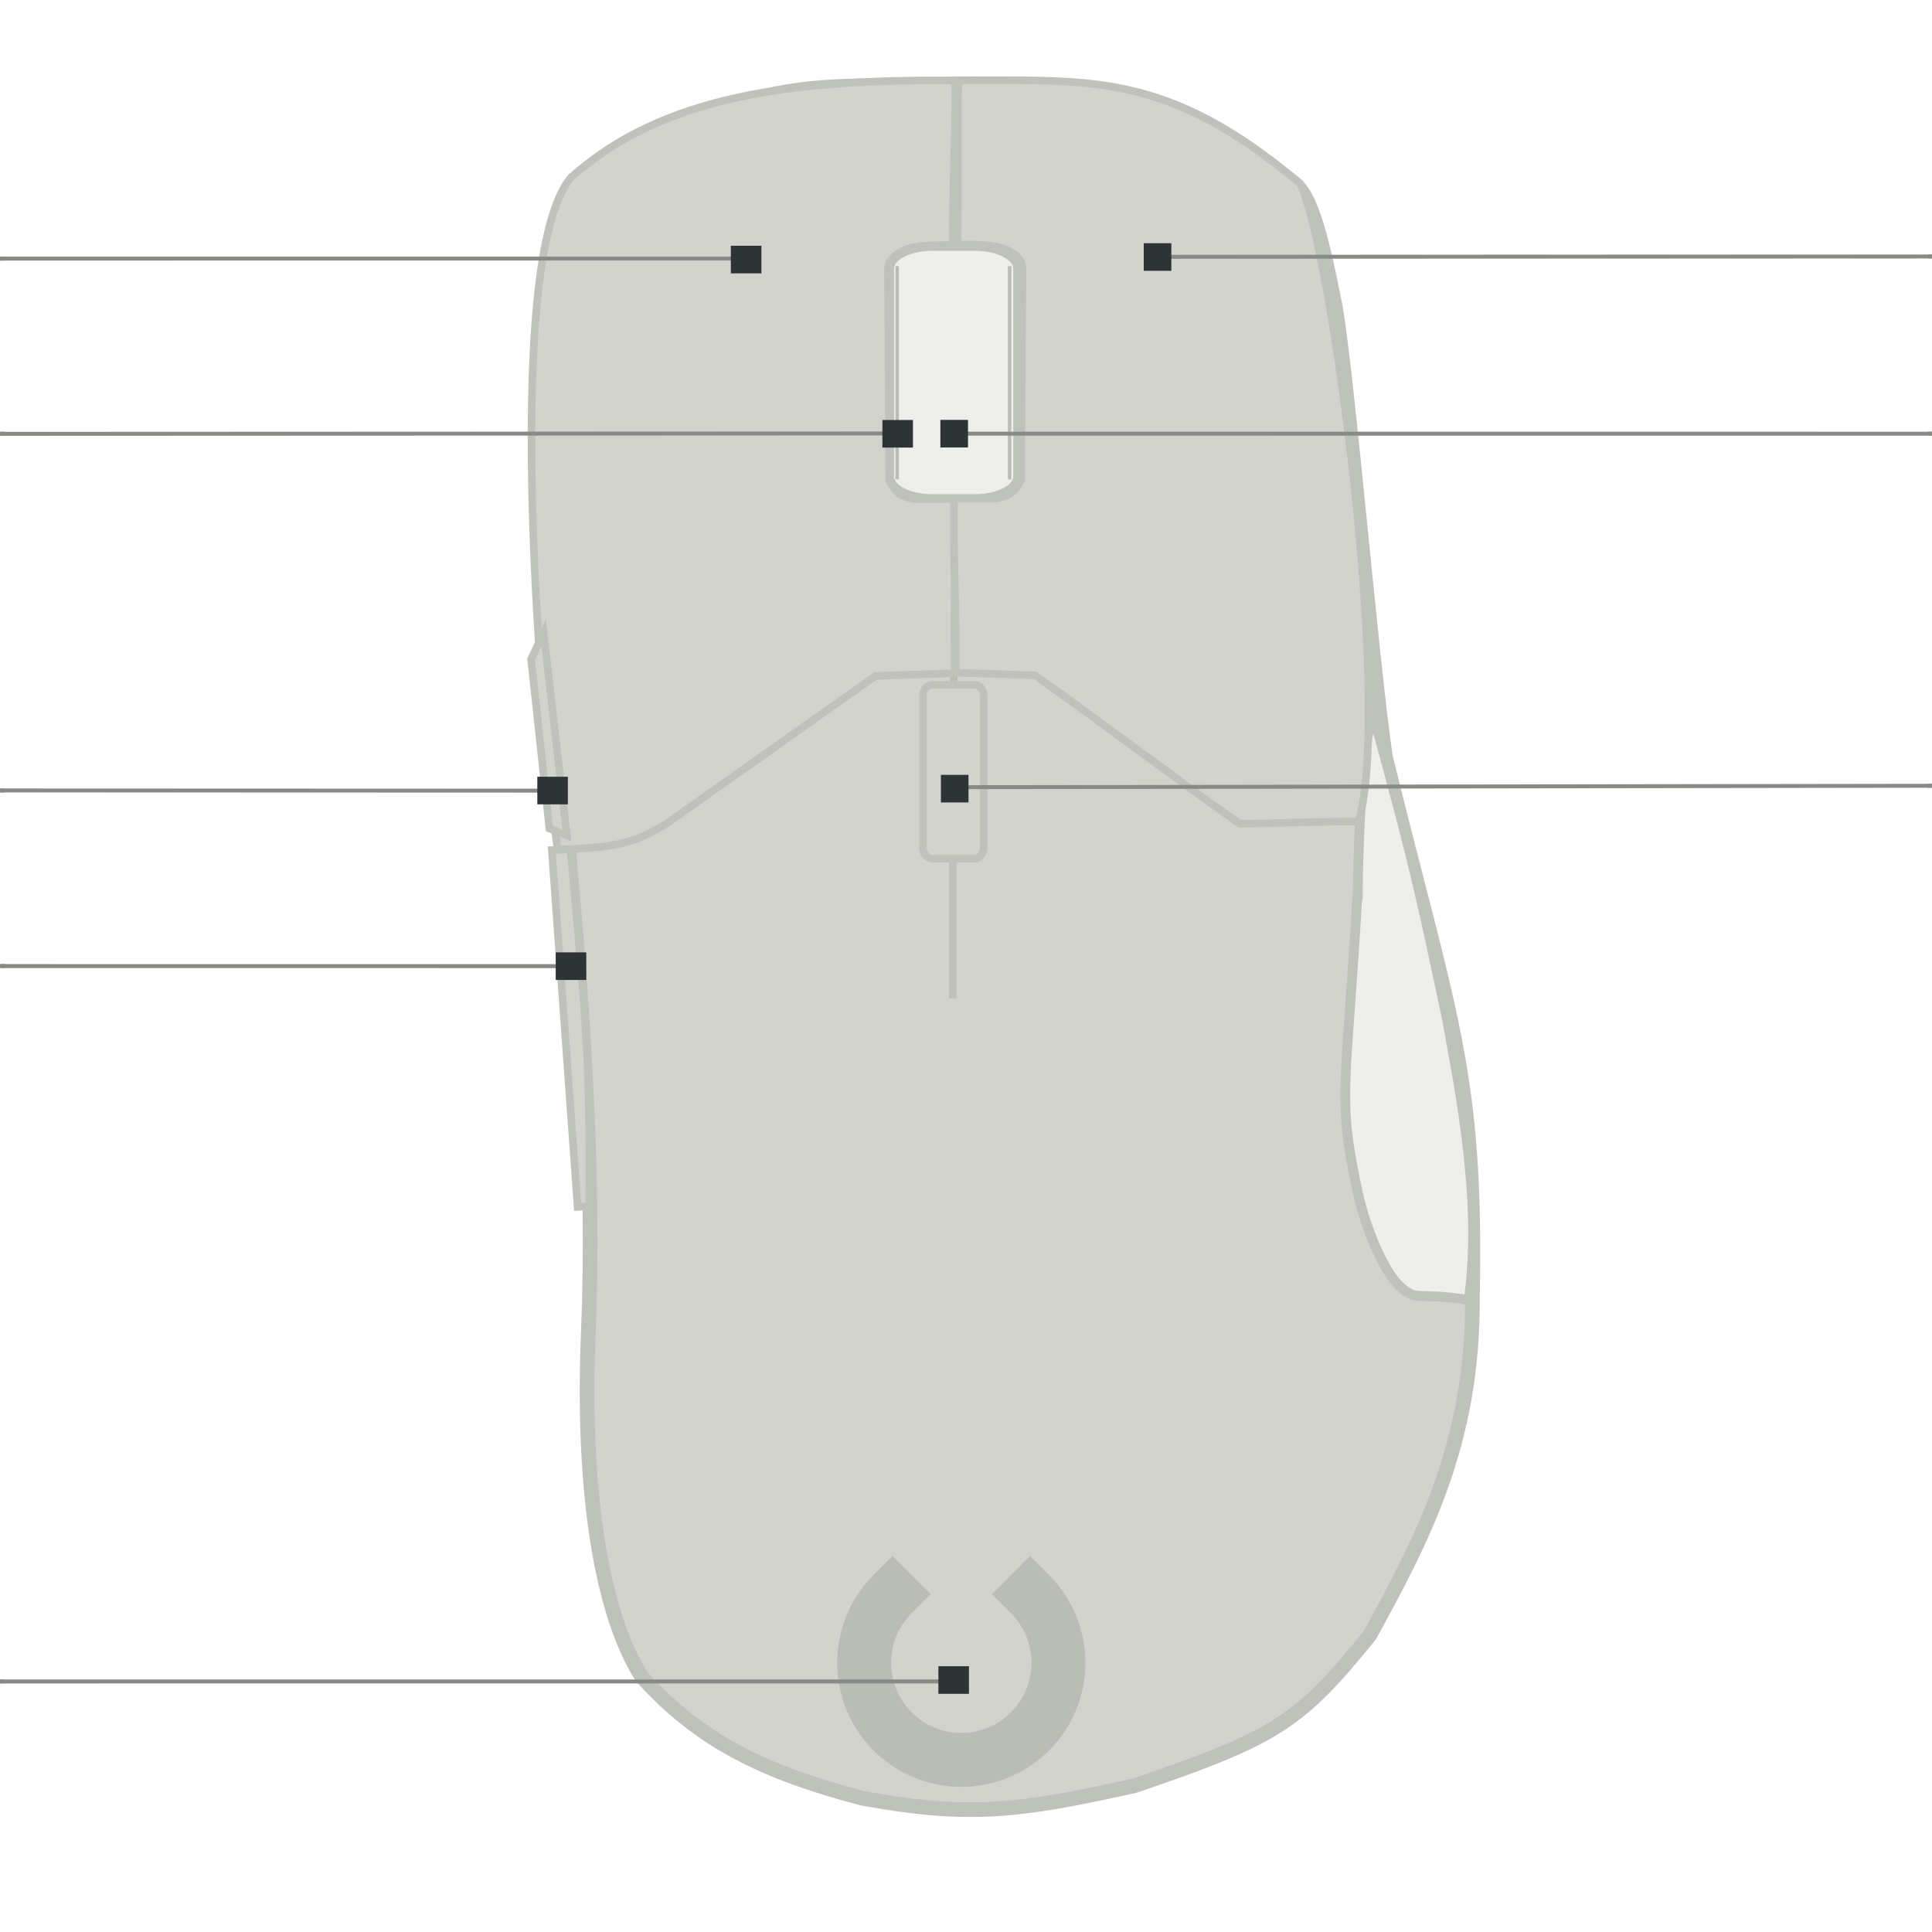
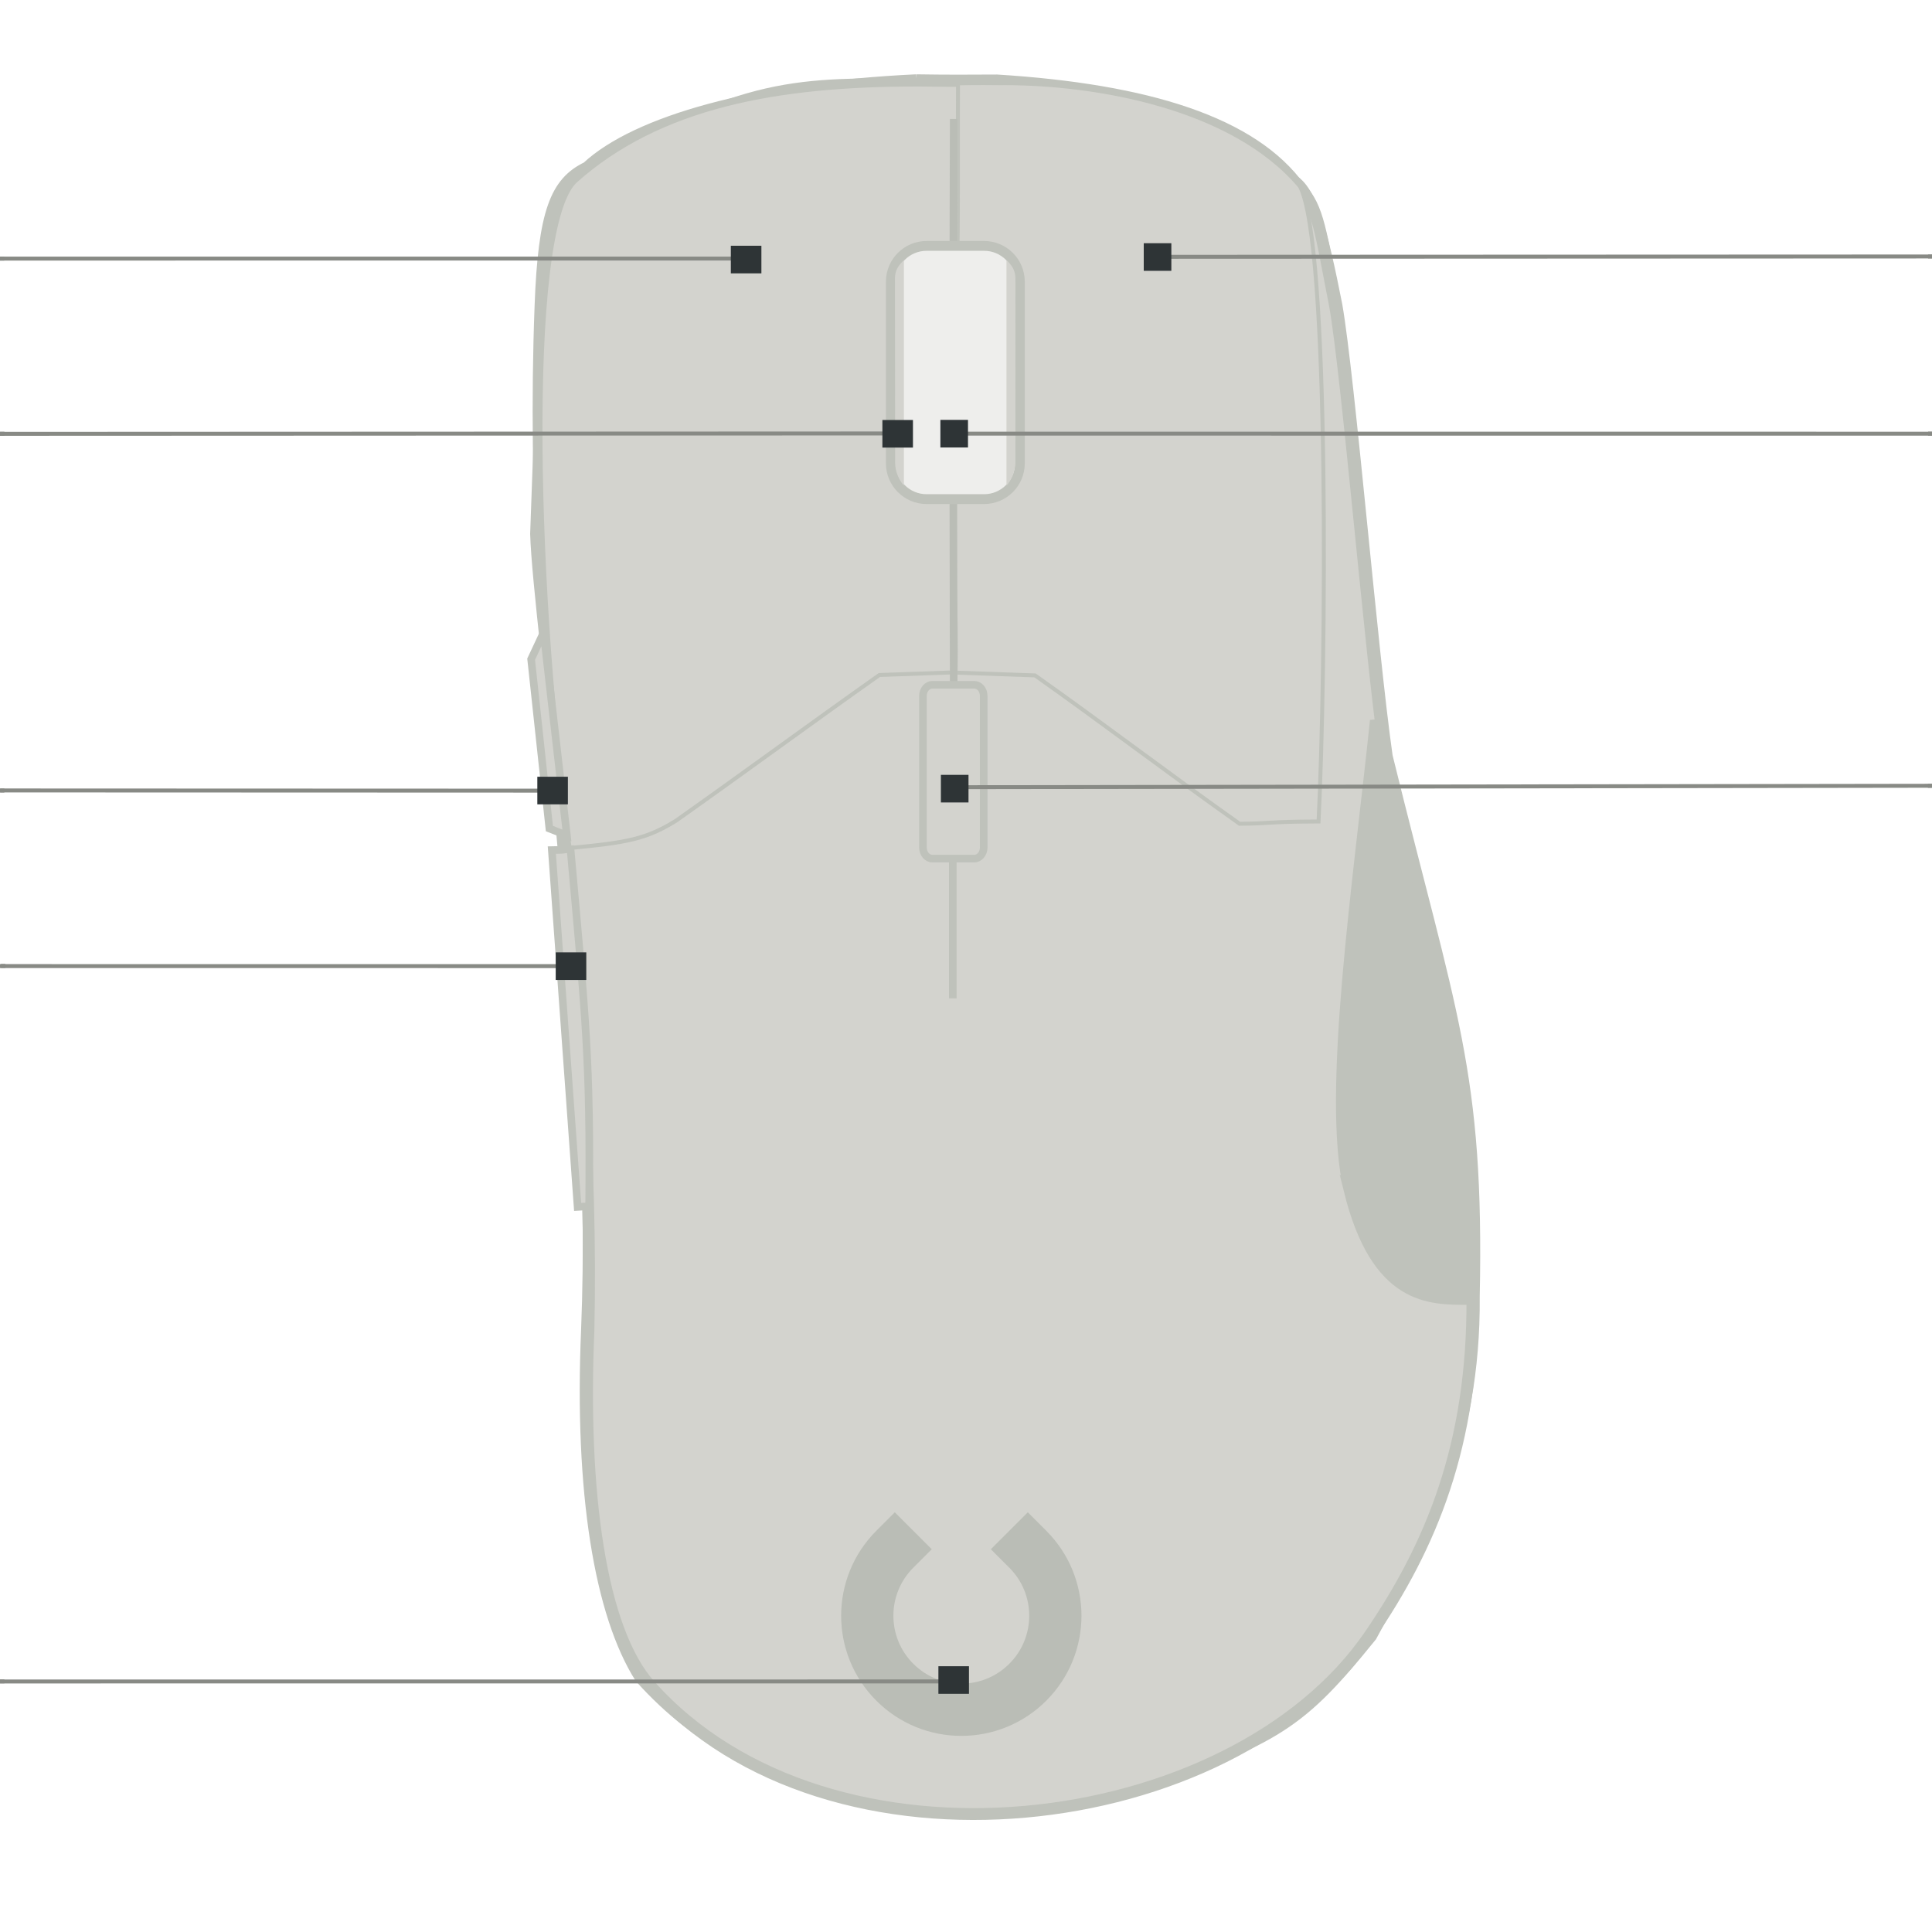
<svg xmlns="http://www.w3.org/2000/svg" width="490" height="490" viewBox="0 0 129.646 129.646" version="1.1" id="svg8">
  <defs id="defs2" />
  <g id="Device" style="display:inline;opacity:1" transform="translate(0,-167.3542)">
    <path style="opacity:1;fill:#d3d3ce;fill-opacity:1;fill-rule:evenodd;stroke:#bfc2bb;stroke-width:0.986;stroke-linecap:butt;stroke-linejoin:miter;stroke-miterlimit:4;stroke-dasharray:none;stroke-opacity:1" d="m 40.966,178.404 c 10.128,-6.07 13.843,-5.153 22.125,-5.361 0.816,-0.022 1.398,-0.044 2.214,-0.066 7.545,0.008 16.804,3.172 21.131,6.449 1.422,0.452 2.191,3.572 3.15,8.422 0.86,4.928 2.377,23.321 3.379,30.286 4.289,17.445 6.148,21.132 5.839,36.236 0.082,9.961 -3.435,16.379 -6.881,22.713 -4.708,5.804 -6.25,6.864 -15.801,10.1 -7.805,1.742 -11.135,2.138 -18.279,0.837 -6.328,-1.676 -10.758,-3.683 -14.783,-8.151 -2.666,-4.219 -4.043,-12.34 -3.573,-23.277 0.839,-20.539 -3.237,-47.28 -3.418,-53.414 l 0.529,-14.696 c 0.232,-6.332 2.285,-9.079 4.367,-10.078 z" id="path882" />
-     <path style="display:inline;opacity:1;fill:none;fill-opacity:0.392;stroke:#babdb6;stroke-width:3.621;stroke-linecap:square;stroke-linejoin:bevel;stroke-miterlimit:4;stroke-dasharray:none;stroke-opacity:1" id="led0" d="m 69.116,274.325 a 6.517,6.517 0 0 1 0,9.217 6.517,6.517 0 0 1 -9.217,0 6.517,6.517 0 0 1 -10e-7,-9.217" />
+     <path id="path882-3" style="display:inline;fill:#d3d3ce;fill-opacity:1;fill-rule:evenodd;stroke:#bfc2bb;stroke-width:0.794;stroke-linecap:butt;stroke-linejoin:miter;stroke-miterlimit:4;stroke-dasharray:none;stroke-opacity:1" d="m 61.477,172.738 c -10.79,0.511 -18.78,2.788 -22.076,5.857 -2.082,0.999 -2.9,2.966 -3.131,9.298 -0.963,25.582 3.735,45.427 3.218,68.699 -0.47,10.936 0.799,20.12 4.113,23.851 12.034,13.55 39.04,10.205 48.323,-3.36 4.072,-5.95 6.962,-12.753 6.88,-22.714 0.309,-15.103 -1.55,-18.791 -5.839,-36.236 -1.002,-6.964 -2.519,-25.358 -3.379,-30.285 -0.959,-4.851 -1.102,-6.599 -2.352,-7.849 -3.169,-4.428 -10.273,-6.619 -20.336,-7.247 -1.895,0.012 -3.429,0.018 -5.422,-0.014 z" />
+     <path id="button0" style="display:inline;fill:#d3d3ce;fill-opacity:1;fill-rule:evenodd;stroke:#bfc2bb;stroke-width:0.265;stroke-linecap:butt;stroke-linejoin:miter;stroke-miterlimit:4;stroke-dasharray:none;stroke-opacity:1" d="m 61.545,173.026 c -9.339,0 -17.29,1.414 -22.974,6.513 -3.408,3.408 -2.609,28.805 -0.344,44.719 3.854,-0.358 5.153,-0.6 7.136,-1.831 4.677,-3.305 8.97,-6.472 13.647,-9.777 1.777,-0.062 3.555,-0.125 5.332,-0.187 -0.094,-3.898 0.047,-7.465 -0.047,-11.363 l -0.082,-17.037 c -0.051,-2.383 0.116,-8.075 0.148,-11.016 -0.947,0.009 -1.872,-0.022 -2.817,-0.022 z" />
+     <path id="button1" style="display:inline;fill:#d3d3ce;fill-opacity:1;fill-rule:evenodd;stroke:#bfc2bb;stroke-width:0.265;stroke-linecap:butt;stroke-linejoin:miter;stroke-miterlimit:4;stroke-dasharray:none;stroke-opacity:1" d="m 67.454,172.938 c -0.145,2e-5 -0.299,2.7e-4 -0.446,5.2e-4 0,0 -1.58,-0.024 -2.722,0.011 -0.021,2.931 0.018,8.482 -0.034,10.913 l -0.222,16.935 c -0.094,3.898 0.187,7.796 0.094,11.693 1.777,0.062 3.555,0.125 5.332,0.187 4.677,3.305 9.051,6.65 13.728,9.955 2.182,-0.017 1.792,-0.14 5.298,-0.155 0.492,-9.997 0.782,-38.841 -1.252,-42.623 -4.563,-5.401 -13.831,-6.917 -19.775,-6.917 z" />
+     <path style="display:inline;opacity:1;fill:none;fill-opacity:0.392;stroke:#babdb6;stroke-width:3.506;stroke-linecap:square;stroke-linejoin:bevel;stroke-miterlimit:4;stroke-dasharray:none;stroke-opacity:1" id="led0" d="m 68.97,271.315 a 6.31,6.31 0 0 1 10e-7,8.924 6.31,6.31 0 0 1 -8.924,0 6.31,6.31 0 0 1 -10e-7,-8.924" />
    <path style="display:inline;opacity:1;fill:none;stroke:#babdb6;stroke-width:0.51;stroke-linecap:butt;stroke-linejoin:miter;stroke-miterlimit:4;stroke-dasharray:none;stroke-opacity:1" d="m 63.998,175.337 c -0.062,17.182 0,37.818 0,37.818 v 0" id="path4530-9" />
-     <rect style="display:inline;opacity:1;fill:#eeeeec;fill-opacity:1;stroke:#bfc2bb;stroke-width:0.659;stroke-miterlimit:4;stroke-dasharray:none;stroke-opacity:1" id="button2" width="8.657" height="16.992" x="59.667" y="183.855" ry="1.505" rx="2.9" />
+     <rect style="display:inline;fill:#eeeeec;fill-opacity:1;stroke:#bfc2bb;stroke-width:0.659;stroke-miterlimit:4;stroke-dasharray:none;stroke-opacity:1" id="button2" width="8.657" height="16.992" x="59.78" y="183.855" ry="2.399" rx="2.399" />
+     <path style="display:inline;fill:#d3d3ce;fill-opacity:1;stroke:none;stroke-width:0.265px;stroke-linecap:butt;stroke-linejoin:miter;stroke-opacity:1" d="m 60.657,184.809 v 15.127 c -0.3,-0.299 -0.594,-0.958 -0.59,-1.515 l -0.01,-12.397 c 0,-0.537 0.25,-0.882 0.6,-1.215 z" id="path6645" />
+     <path style="display:inline;fill:#d3d3ce;fill-opacity:1;stroke:none;stroke-width:0.265px;stroke-linecap:butt;stroke-linejoin:miter;stroke-opacity:1" d="m 67.538,184.809 v 15.127 c 0.3,-0.299 0.594,-0.958 0.59,-1.515 l 0.01,-12.397 c 0,-0.537 -0.25,-0.882 -0.6,-1.215 z" id="path6647" />
    <rect style="display:inline;opacity:1;fill:#d3d3ce;fill-opacity:1;stroke:#bfc2bb;stroke-width:0.51;stroke-miterlimit:4;stroke-dasharray:none;stroke-opacity:1" id="button5" width="4.077" height="11.665" x="61.934" y="213.306" ry="0.749" rx="0.631" />
-     <path style="opacity:1;fill:#eeeeec;fill-opacity:1;fill-rule:evenodd;stroke:#bfc2bb;stroke-width:0.659;stroke-linecap:butt;stroke-linejoin:miter;stroke-miterlimit:4;stroke-dasharray:none;stroke-opacity:1" d="m 91.112,226.982 c -0.764,13.642 -1.431,13.747 0,20.393 0.487,2.26 1.696,5.284 2.854,6.321 1.158,1.037 1.081,0.344 4.589,0.89 0.94,-6.537 -0.571,-13.962 -1.479,-18.974 -1.653,-7.764 -2.041,-9.766 -4.816,-19.916 -0.935,-0.057 -1.142,10.22 -1.147,11.287 z" id="path959" />
-     <path style="opacity:1;fill:#d3d3ce;fill-opacity:1;fill-rule:evenodd;stroke:#bfc2bb;stroke-width:0.51;stroke-linecap:butt;stroke-linejoin:miter;stroke-miterlimit:4;stroke-dasharray:none;stroke-opacity:1" d="m 38.306,179.274 c 6.24,-5.597 15.09,-6.59 25.788,-6.524 0.062,2.931 -0.208,8.118 -0.146,11.049 -0.967,0.016 -1.618,-0.039 -2.678,0.152 -0.577,0.121 -1.668,0.592 -1.684,1.45 0.031,4.74 0.062,9.479 0.094,14.219 0.429,0.802 0.792,1.075 1.684,1.216 h 2.666 c 0.094,3.898 -0.047,7.795 0.047,11.693 -1.777,0.062 -3.555,0.125 -5.332,0.187 -4.677,3.305 -9.354,6.61 -14.032,9.916 -1.948,1.153 -2.95,1.598 -7.303,1.739 -0.83,-6.126 -3.926,-39.295 0.895,-45.097 z" id="button0" />
-     <path style="display:inline;opacity:1;fill:#d3d3ce;fill-opacity:1;fill-rule:evenodd;stroke:#bfc2bb;stroke-width:0.51;stroke-linecap:butt;stroke-linejoin:miter;stroke-miterlimit:4;stroke-dasharray:none;stroke-opacity:1" d="m 87.229,179.656 c -8.976,-7.544 -14.108,-6.88 -22.922,-6.914 -0.062,2.931 0.008,8.087 -0.055,11.019 0.967,0.016 1.618,-0.039 2.678,0.152 0.577,0.121 1.668,0.592 1.684,1.45 -0.031,4.74 -0.062,9.479 -0.094,14.219 -0.429,0.802 -0.792,1.075 -1.684,1.216 h -2.806 c -0.094,3.898 0.187,7.795 0.094,11.693 1.777,0.062 3.555,0.125 5.332,0.187 4.677,3.305 9.05,6.65 13.728,9.955 2.182,-0.017 4.487,-0.14 7.992,-0.155 2.29,-8.177 -1.912,-39.039 -3.947,-42.821 z" id="button1" />
+     <path style="opacity:1;fill:#bfc2bb;fill-opacity:1;fill-rule:evenodd;stroke:#bfc2bb;stroke-width:0.659;stroke-linecap:butt;stroke-linejoin:miter;stroke-miterlimit:4;stroke-dasharray:none;stroke-opacity:1" d="m 90.499,247.231 c 1.83,7.437 5.444,7.355 8.056,7.355 0.94,-6.537 -0.571,-13.962 -1.479,-18.974 -1.653,-7.764 -2.041,-9.766 -4.816,-19.916 -1.111,10.731 -3.272,25.153 -1.76,31.536 z" id="path959" />
    <path style="opacity:1;fill:#d3d3ce;fill-opacity:1;fill-rule:evenodd;stroke:#bfc2bb;stroke-width:0.51;stroke-linecap:butt;stroke-linejoin:miter;stroke-miterlimit:4;stroke-dasharray:none;stroke-opacity:1" d="m 39.534,248.312 c 0.088,-9.756 -0.21,-12.4 -1.249,-23.972 -0.756,0.011 0.022,0.045 -1.254,0.061 l 1.73,23.946 c 0.618,-0.031 -0.006,-0.035 0.773,-0.035 z" id="button3" />
    <path style="opacity:1;fill:#d3d3ce;fill-opacity:1;fill-rule:evenodd;stroke:#bfc2bb;stroke-width:0.51;stroke-linecap:butt;stroke-linejoin:miter;stroke-miterlimit:4;stroke-dasharray:none;stroke-opacity:1" d="m 38.04,223.417 -1.174,-0.463 -1.224,-11.365 0.838,-1.791 z" id="button4" />
-     <g id="g27" style="opacity:1">
-       <path id="led1" d="m 60.202,185.207 c 0,14.312 0,14.312 0,14.312" style="fill:#c8c8c8;fill-opacity:1;stroke:#babdb6;stroke-width:0.232px;stroke-linecap:butt;stroke-linejoin:miter;stroke-opacity:1" />
-       <path id="led0-3" d="m 67.749,185.215 c 0,14.312 0,14.312 0,14.312" style="display:inline;opacity:1;fill:#c8c8c8;fill-opacity:1;stroke:#babdb6;stroke-width:0.232px;stroke-linecap:butt;stroke-linejoin:miter;stroke-opacity:1" />
-     </g>
    <path style="fill:none;fill-rule:evenodd;stroke:#bfc2bb;stroke-width:0.51;stroke-linecap:butt;stroke-linejoin:miter;stroke-opacity:1;stroke-miterlimit:4;stroke-dasharray:none" d="m 63.938,224.947 v 9.401" id="path951" />
  </g>
  <g id="Buttons" transform="translate(0,-2.645834)" style="display:inline">
    <g transform="matrix(-0.2929453,0,0,0.2645833,70.19679,-46.28282)" style="display:inline" id="button0-path">
      <path style="color:#000000;overflow:visible;opacity:1;vector-effect:none;fill:none;fill-opacity:1;stroke:#888a85;stroke-width:1;stroke-linecap:square;stroke-linejoin:miter;stroke-miterlimit:4;stroke-dasharray:none;stroke-dashoffset:0;stroke-opacity:1;marker:none;marker-start:none;marker-mid:none;marker-end:none;paint-order:normal" d="m 69.019,250.506 170.101,0.008" id="path966" />
      <rect style="color:#000000;overflow:visible;opacity:1;vector-effect:none;fill:#2e3436;fill-opacity:1;stroke:none;stroke-width:2;stroke-linecap:square;stroke-linejoin:miter;stroke-miterlimit:4;stroke-dasharray:none;stroke-dashoffset:0;stroke-opacity:1;marker:none;marker-start:none;marker-mid:none;marker-end:none;paint-order:normal" id="rect976" width="7" height="7" x="65.212" y="247.256" />
      <rect y="250.017" x="238.663" height="1" width="1" id="button0-leader" style="color:#000000;text-align:end;overflow:visible;vector-effect:none;fill:#888a85;fill-opacity:1;stroke:none;stroke-linecap:round" />
    </g>
    <g transform="matrix(0.2645833,0,0,0.2645833,40.50265,-25.15223)" style="display:inline" id="button1-path">
      <path style="color:#000000;overflow:visible;opacity:1;vector-effect:none;fill:none;fill-opacity:1;stroke:#888a85;stroke-width:1;stroke-linecap:square;stroke-linejoin:miter;stroke-miterlimit:4;stroke-dasharray:none;stroke-dashoffset:0;stroke-opacity:1;marker:none;marker-start:none;marker-mid:none;marker-end:none;paint-order:normal" d="m 336.419,170.111 -197.263,0.083" id="path51" />
      <rect style="color:#000000;overflow:visible;opacity:1;vector-effect:none;fill:#2e3436;fill-opacity:1;stroke:none;stroke-width:2;stroke-linecap:square;stroke-linejoin:miter;stroke-miterlimit:4;stroke-dasharray:none;stroke-dashoffset:0;stroke-opacity:1;marker:none;marker-start:none;marker-mid:none;marker-end:none;paint-order:normal" id="rect53" width="7" height="7" x="137" y="166.75" />
      <rect y="169.612" x="335.927" height="1" width="1" id="button1-leader" style="color:#000000;text-align:start;overflow:visible;vector-effect:none;fill:#888a85;fill-opacity:1;stroke:none;stroke-linecap:round" />
    </g>
    <g transform="matrix(0.2645833,0,0,0.2645833,39.92788,-13.5166)" style="display:inline" id="button2-path">
      <path style="color:#000000;overflow:visible;opacity:1;vector-effect:none;fill:none;fill-opacity:1;stroke:#888a85;stroke-width:1;stroke-linecap:square;stroke-linejoin:miter;stroke-miterlimit:4;stroke-dasharray:none;stroke-dashoffset:0;stroke-opacity:1;marker:none;marker-start:none;marker-mid:none;marker-end:none;paint-order:normal" d="M 338.622,171.08 91.069,171.068" id="path51-2" />
      <rect style="color:#000000;overflow:visible;opacity:1;vector-effect:none;fill:#2e3436;fill-opacity:1;stroke:none;stroke-width:2;stroke-linecap:square;stroke-linejoin:miter;stroke-miterlimit:4;stroke-dasharray:none;stroke-dashoffset:0;stroke-opacity:1;marker:none;marker-start:none;marker-mid:none;marker-end:none;paint-order:normal" id="rect53-3" width="7" height="7" x="87.596" y="167.575" />
      <rect y="170.565" x="338.107" height="1" width="1" id="button2-leader" style="color:#000000;text-align:start;overflow:visible;vector-effect:none;fill:#888a85;fill-opacity:1;stroke:none;stroke-linecap:round" />
    </g>
    <g transform="matrix(0.2645833,0,0,0.2645833,39.85542,10.35735)" style="display:inline" id="button5-path">
      <path style="color:#000000;overflow:visible;opacity:1;vector-effect:none;fill:none;fill-opacity:1;stroke:#888a85;stroke-width:1;stroke-linecap:square;stroke-linejoin:miter;stroke-miterlimit:4;stroke-dasharray:none;stroke-dashoffset:0;stroke-opacity:1;marker:none;marker-start:none;marker-mid:none;marker-end:none;paint-order:normal" d="M 338.919,170.142 91.344,170.506" id="path51-2-3" />
      <rect style="color:#000000;overflow:visible;opacity:1;vector-effect:none;fill:#2e3436;fill-opacity:1;stroke:none;stroke-width:2;stroke-linecap:square;stroke-linejoin:miter;stroke-miterlimit:4;stroke-dasharray:none;stroke-dashoffset:0;stroke-opacity:1;marker:none;marker-start:none;marker-mid:none;marker-end:none;paint-order:normal" id="rect53-3-4" width="7" height="7" x="88" y="167.375" />
      <rect y="169.659" x="338.325" height="1" width="1" id="button5-leader" style="color:#000000;text-align:start;overflow:visible;vector-effect:none;fill:#888a85;fill-opacity:1;stroke:none;stroke-linecap:round" />
    </g>
    <g transform="matrix(-0.2929453,0,0,0.2645833,70.35438,-10.60079)" style="display:inline" id="button4-path">
      <path style="color:#000000;overflow:visible;opacity:1;vector-effect:none;fill:none;fill-opacity:1;stroke:#888a85;stroke-width:1;stroke-linecap:square;stroke-linejoin:miter;stroke-miterlimit:4;stroke-dasharray:none;stroke-dashoffset:0;stroke-opacity:1;marker:none;marker-start:none;marker-mid:none;marker-end:none;paint-order:normal" d="m 113.7,250.594 125.924,-0.053" id="path966-1" />
      <rect style="color:#000000;overflow:visible;opacity:1;vector-effect:none;fill:#2e3436;fill-opacity:1;stroke:none;stroke-width:2;stroke-linecap:square;stroke-linejoin:miter;stroke-miterlimit:4;stroke-dasharray:none;stroke-dashoffset:0;stroke-opacity:1;marker:none;marker-start:none;marker-mid:none;marker-end:none;paint-order:normal" id="rect976-3" width="7" height="7" x="110.077" y="247.068" />
      <rect y="250.06" x="239.16" height="1" width="1" id="button4-leader" style="color:#000000;text-align:end;overflow:visible;vector-effect:none;fill:#888a85;fill-opacity:1;stroke:none;stroke-linecap:round" />
    </g>
    <g transform="matrix(-0.2929453,0,0,0.2645833,70.26083,1.185793)" style="display:inline" id="button3-path">
      <path style="color:#000000;overflow:visible;opacity:1;vector-effect:none;fill:none;fill-opacity:1;stroke:#888a85;stroke-width:1;stroke-linecap:square;stroke-linejoin:miter;stroke-miterlimit:4;stroke-dasharray:none;stroke-dashoffset:0;stroke-opacity:1;marker:none;marker-start:none;marker-mid:none;marker-end:none;paint-order:normal" d="m 109.059,250.55 130.565,-0.009" id="path966-2" />
      <rect style="color:#000000;overflow:visible;opacity:1;vector-effect:none;fill:#2e3436;fill-opacity:1;stroke:none;stroke-width:2;stroke-linecap:square;stroke-linejoin:miter;stroke-miterlimit:4;stroke-dasharray:none;stroke-dashoffset:0;stroke-opacity:1;marker:none;marker-start:none;marker-mid:none;marker-end:none;paint-order:normal" id="rect976-8" width="7" height="7" x="105.544" y="247.061" />
      <rect y="250.006" x="238.624" height="1" width="1" id="button3-leader" style="color:#000000;text-align:end;overflow:visible;vector-effect:none;fill:#888a85;fill-opacity:1;stroke:none;stroke-linecap:round" />
    </g>
  </g>
  <g id="LEDs" transform="translate(0,-2.645834)" style="display:inline">
    <g transform="matrix(-0.2929453,0,0,0.2645833,69.91278,-34.52074)" style="display:inline" id="led1-path">
      <path style="color:#000000;overflow:visible;opacity:1;vector-effect:none;fill:none;fill-opacity:1;stroke:#888a85;stroke-width:1;stroke-linecap:square;stroke-linejoin:miter;stroke-miterlimit:4;stroke-dasharray:none;stroke-dashoffset:0;stroke-opacity:1;marker:none;marker-start:none;marker-mid:none;marker-end:none;paint-order:normal" d="m 33.261,250.406 204.901,0.096" id="path966-0" />
      <rect style="color:#000000;overflow:visible;opacity:1;vector-effect:none;fill:#2e3436;fill-opacity:1;stroke:none;stroke-width:2;stroke-linecap:square;stroke-linejoin:miter;stroke-miterlimit:4;stroke-dasharray:none;stroke-dashoffset:0;stroke-opacity:1;marker:none;marker-start:none;marker-mid:none;marker-end:none;paint-order:normal" id="rect976-2" width="7" height="7" x="29.527" y="246.991" />
      <rect y="249.973" x="237.645" height="1" width="1" id="led1-leader" style="color:#000000;text-align:end;overflow:visible;vector-effect:none;fill:#888a85;fill-opacity:1;stroke:none;stroke-linecap:round" />
    </g>
    <g transform="matrix(-0.2929453,0,0,0.2645833,69.95321,49.20143)" style="display:inline" id="led0-path">
      <path style="color:#000000;overflow:visible;opacity:1;vector-effect:none;fill:none;fill-opacity:1;stroke:#888a85;stroke-width:1;stroke-linecap:square;stroke-linejoin:miter;stroke-miterlimit:4;stroke-dasharray:none;stroke-dashoffset:0;stroke-opacity:1;marker:none;marker-start:none;marker-mid:none;marker-end:none;paint-order:normal" d="m 19.289,250.495 219.012,0.008" id="path966-0-2" />
      <rect style="color:#000000;overflow:visible;opacity:1;vector-effect:none;fill:#2e3436;fill-opacity:1;stroke:none;stroke-width:2;stroke-linecap:square;stroke-linejoin:miter;stroke-miterlimit:4;stroke-dasharray:none;stroke-dashoffset:0;stroke-opacity:1;marker:none;marker-start:none;marker-mid:none;marker-end:none;paint-order:normal" id="rect976-2-1" width="7" height="7" x="16.834" y="246.637" />
      <rect y="249.973" x="237.785" height="1" width="1" id="led0-leader" style="color:#000000;text-align:end;overflow:visible;vector-effect:none;fill:#888a85;fill-opacity:1;stroke:none;stroke-linecap:round" />
    </g>
  </g>
</svg>
